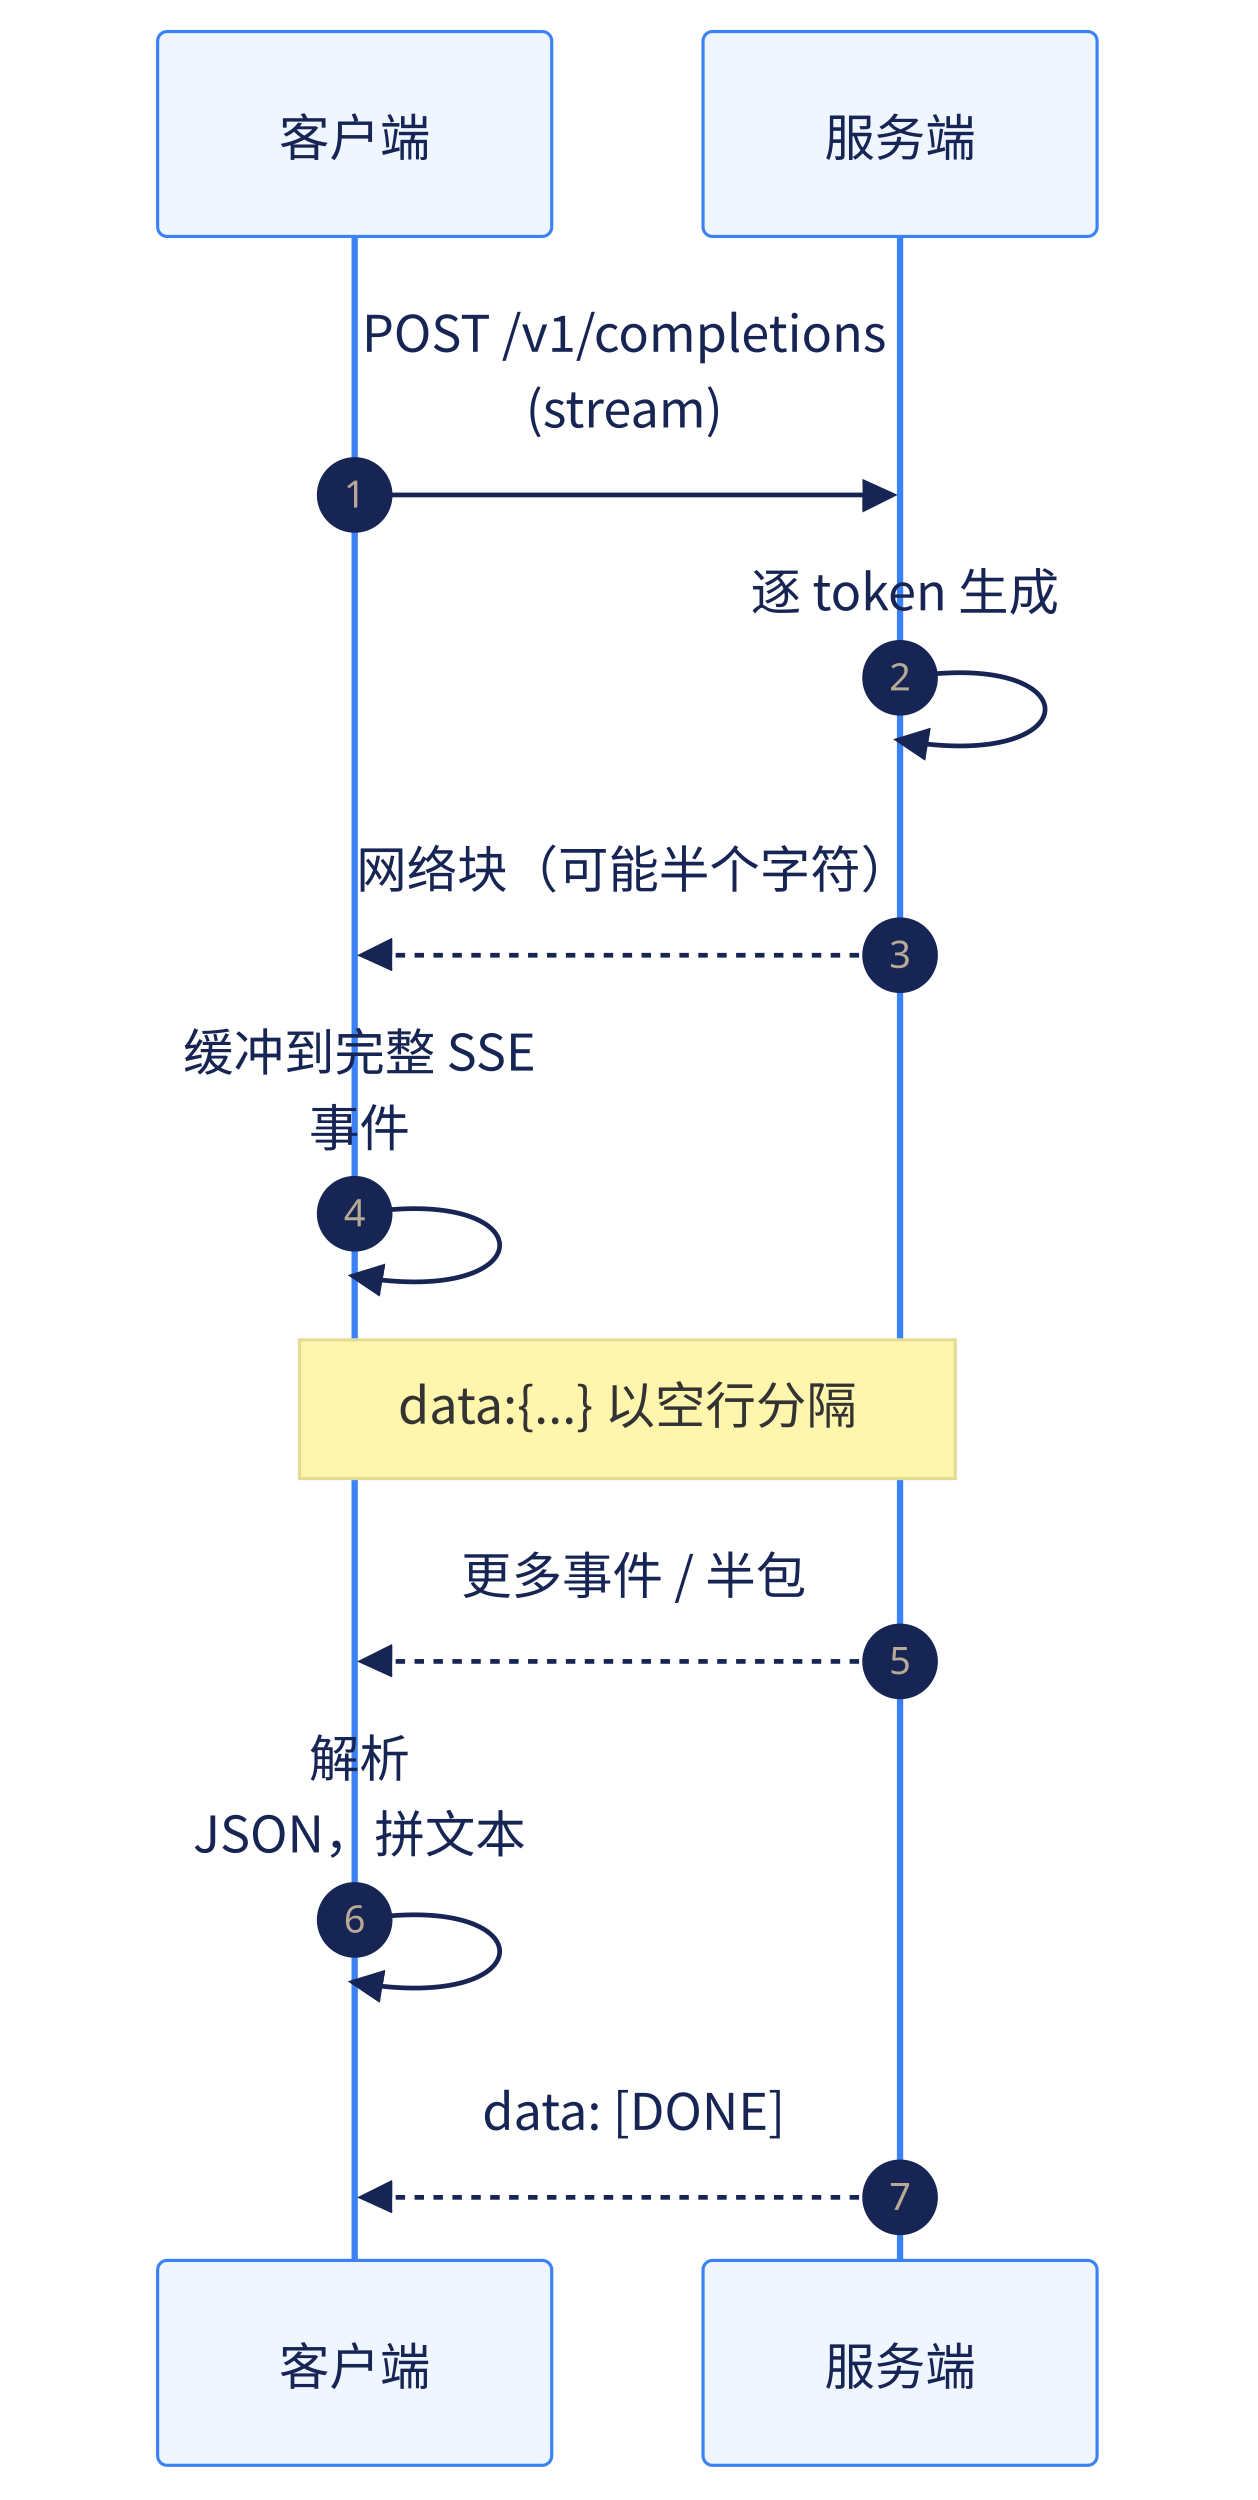
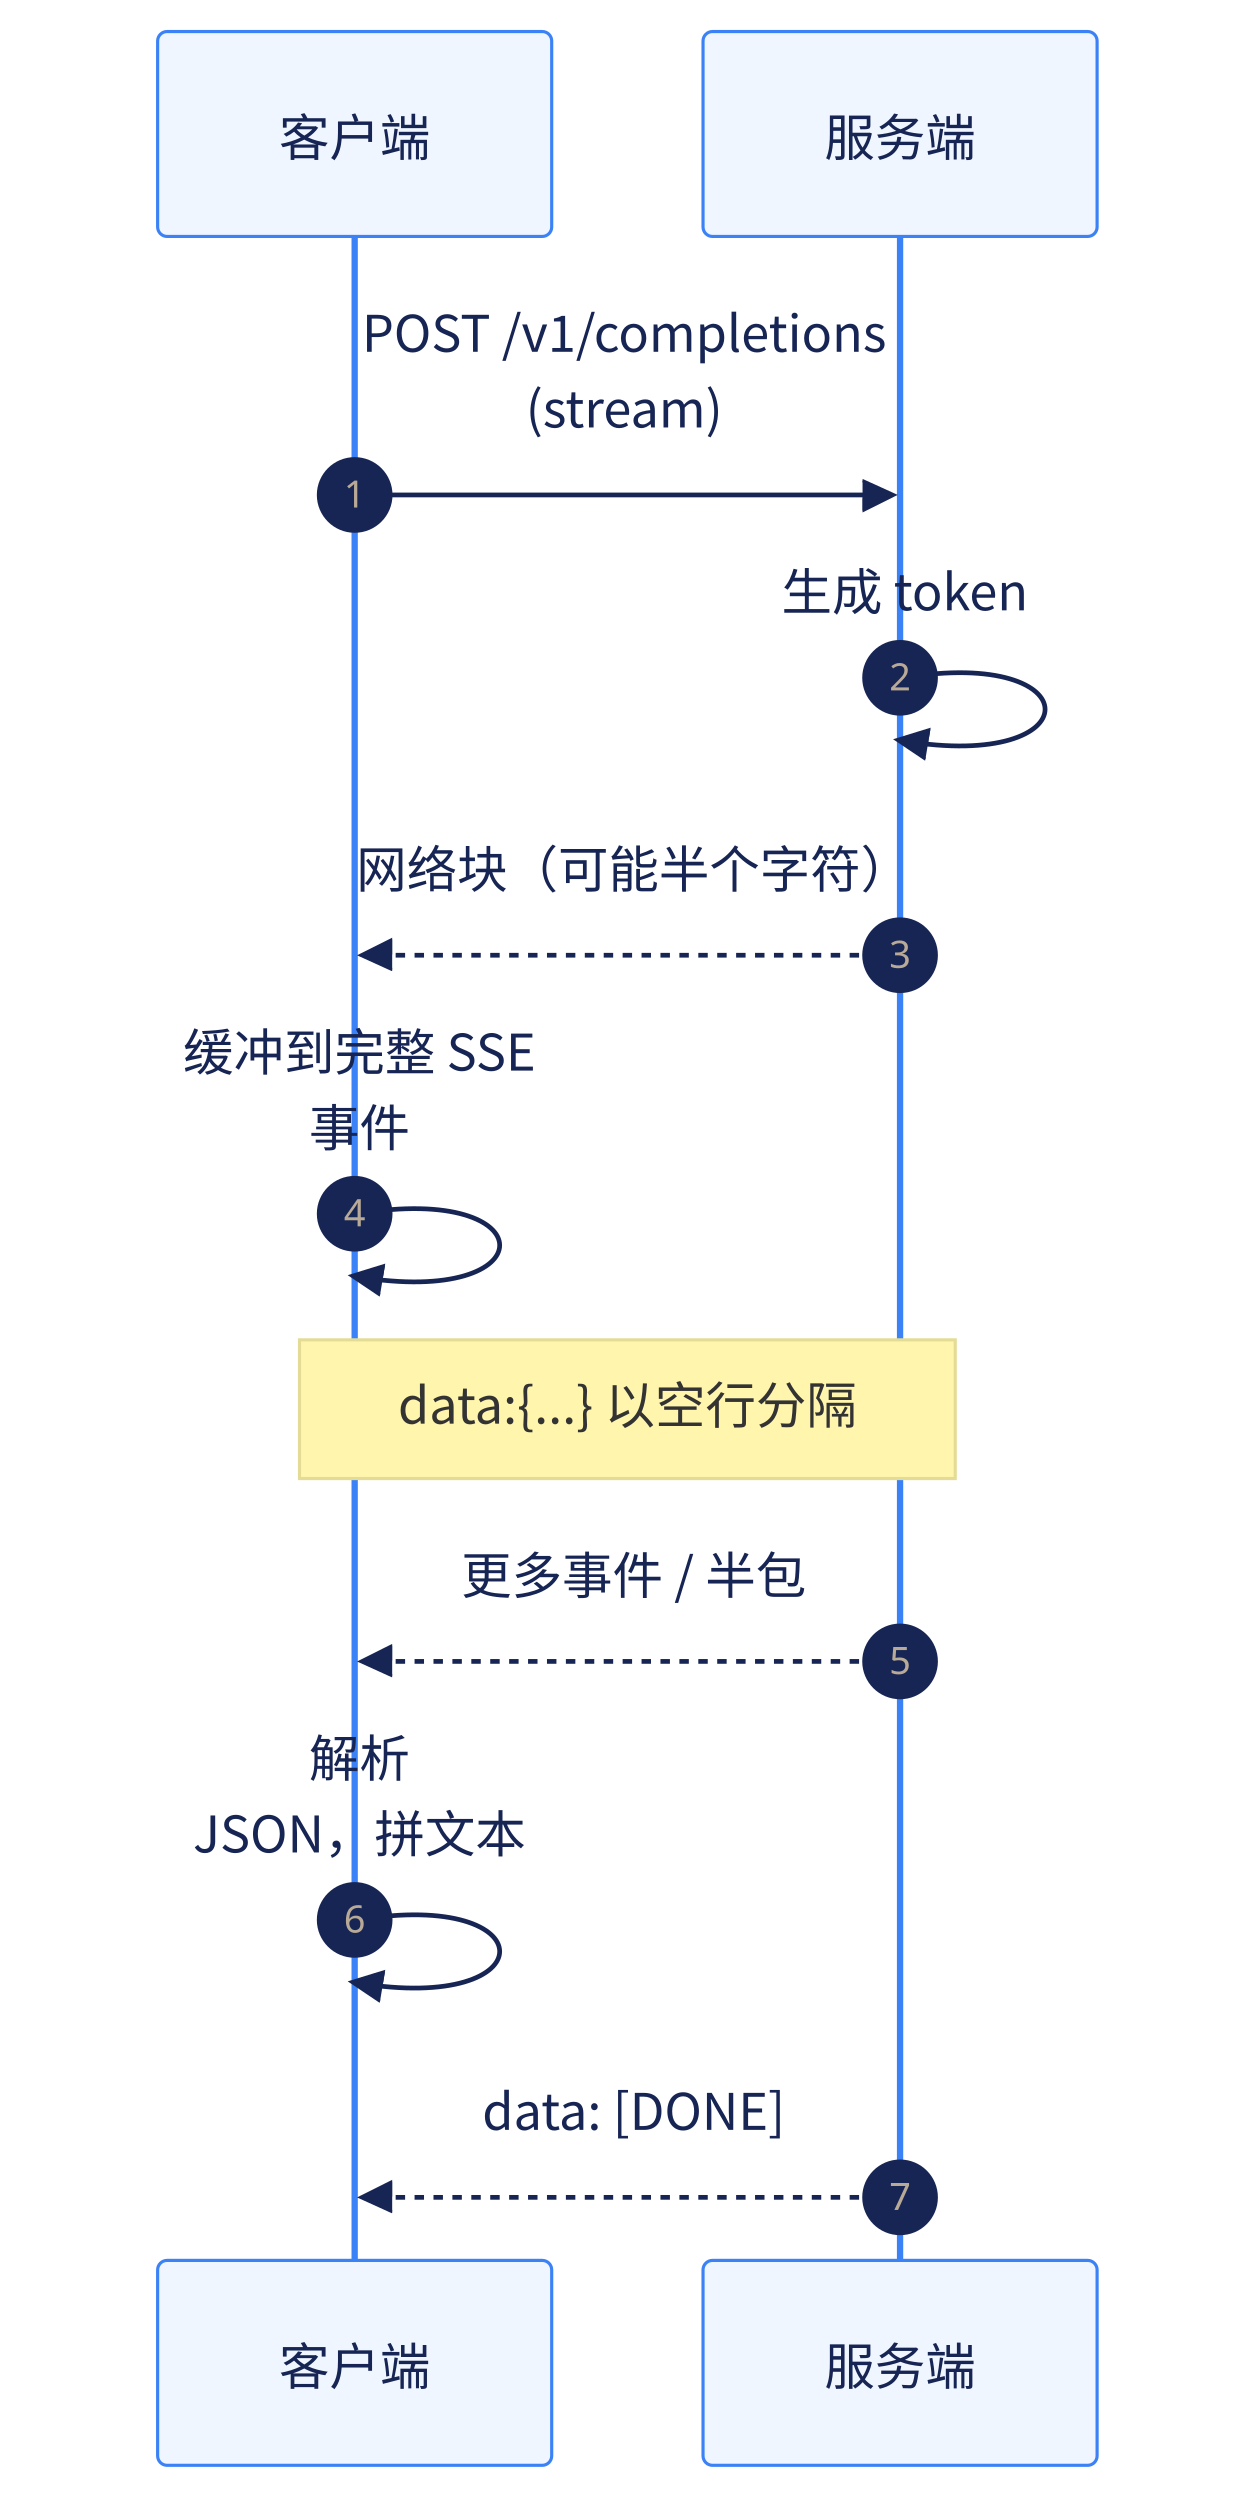
<svg xmlns="http://www.w3.org/2000/svg" id="my-svg" viewBox="-50 -10 399 793" role="graphics-document document" aria-roledescription="sequence" aria-describedby="chart-desc-my-svg" aria-labelledby="chart-title-my-svg" width="399" height="793">
  <g>
    <rect x="173" y="707" fill="#eaeaea" stroke="#666" width="125" height="65" name="S" rx="3" ry="3" class="actor actor-bottom" />
    <text x="235.5" y="739.5" dominant-baseline="central" alignment-baseline="central" class="actor actor-box" style="text-anchor: middle; font-size: 16px; font-weight: 400; font-family: &quot;PingFang SC&quot;, &quot;Noto Sans CJK SC&quot;, &quot;Microsoft YaHei&quot;, sans-serif;">
      <tspan x="235.5" dy="0">服务端</tspan>
    </text>
  </g>
  <g>
    <rect x="0" y="707" fill="#eaeaea" stroke="#666" width="125" height="65" name="C" rx="3" ry="3" class="actor actor-bottom" />
    <text x="62.5" y="739.5" dominant-baseline="central" alignment-baseline="central" class="actor actor-box" style="text-anchor: middle; font-size: 16px; font-weight: 400; font-family: &quot;PingFang SC&quot;, &quot;Noto Sans CJK SC&quot;, &quot;Microsoft YaHei&quot;, sans-serif;">
      <tspan x="62.5" dy="0">客户端</tspan>
    </text>
  </g>
  <g>
    <line id="actor1" x1="235.5" y1="65" x2="235.5" y2="707" class="actor-line 200" stroke-width="0.5px" stroke="#999" name="S" data-et="life-line" data-id="S" />
    <g id="root-1" data-et="participant" data-type="participant" data-id="S">
      <rect x="173" y="0" fill="#eaeaea" stroke="#666" width="125" height="65" name="S" rx="3" ry="3" class="actor actor-top" />
      <text x="235.5" y="32.5" dominant-baseline="central" alignment-baseline="central" class="actor actor-box" style="text-anchor: middle; font-size: 16px; font-weight: 400; font-family: &quot;PingFang SC&quot;, &quot;Noto Sans CJK SC&quot;, &quot;Microsoft YaHei&quot;, sans-serif;">
        <tspan x="235.5" dy="0">服务端</tspan>
      </text>
    </g>
  </g>
  <g>
    <line id="actor0" x1="62.5" y1="65" x2="62.5" y2="707" class="actor-line 200" stroke-width="0.5px" stroke="#999" name="C" data-et="life-line" data-id="C" />
    <g id="root-0" data-et="participant" data-type="participant" data-id="C">
      <rect x="0" y="0" fill="#eaeaea" stroke="#666" width="125" height="65" name="C" rx="3" ry="3" class="actor actor-top" />
      <text x="62.5" y="32.5" dominant-baseline="central" alignment-baseline="central" class="actor actor-box" style="text-anchor: middle; font-size: 16px; font-weight: 400; font-family: &quot;PingFang SC&quot;, &quot;Noto Sans CJK SC&quot;, &quot;Microsoft YaHei&quot;, sans-serif;">
        <tspan x="62.5" dy="0">客户端</tspan>
      </text>
    </g>
  </g>
  <style>#my-svg{font-family:"PingFang SC","Noto Sans CJK SC","Microsoft YaHei",sans-serif;font-size:18px;fill:#172554;}@keyframes edge-animation-frame{from{stroke-dashoffset:0;}}@keyframes dash{to{stroke-dashoffset:0;}}#my-svg .edge-animation-slow{stroke-dasharray:9,5!important;stroke-dashoffset:900;animation:dash 50s linear infinite;stroke-linecap:round;}#my-svg .edge-animation-fast{stroke-dasharray:9,5!important;stroke-dashoffset:900;animation:dash 20s linear infinite;stroke-linecap:round;}#my-svg .error-icon{fill:#fff7ed;}#my-svg .error-text{fill:#000812;stroke:#000812;}#my-svg .edge-thickness-normal{stroke-width:1px;}#my-svg .edge-thickness-thick{stroke-width:3.5px;}#my-svg .edge-pattern-solid{stroke-dasharray:0;}#my-svg .edge-thickness-invisible{stroke-width:0;fill:none;}#my-svg .edge-pattern-dashed{stroke-dasharray:3;}#my-svg .edge-pattern-dotted{stroke-dasharray:2;}#my-svg .marker{fill:#475569;stroke:#475569;}#my-svg .marker.cross{stroke:#475569;}#my-svg svg{font-family:"PingFang SC","Noto Sans CJK SC","Microsoft YaHei",sans-serif;font-size:18px;}#my-svg p{margin:0;}#my-svg .actor{stroke:#3b82f6;fill:#eff6ff;stroke-width:1;}#my-svg rect.actor.outer-path[data-look="neo"]{filter:drop-shadow( 1px 2px 2px rgba(185,185,185,1));}#my-svg rect.note[data-look="neo"]{stroke:hsl(52.683, 60%, 73.922%);fill:#fff5ad;filter:drop-shadow( 1px 2px 2px rgba(185,185,185,1));}#my-svg text.actor&gt;tspan{fill:#172554;stroke:none;}#my-svg .actor-line{stroke:#3b82f6;}#my-svg .innerArc{stroke-width:1.5;stroke-dasharray:none;}#my-svg .messageLine0{stroke-width:1.5;stroke-dasharray:none;stroke:#172554;}#my-svg .messageLine1{stroke-width:1.5;stroke-dasharray:2,2;stroke:#172554;}#my-svg [id$="-arrowhead"] path{fill:#172554;stroke:#172554;}#my-svg .sequenceNumber{fill:#b8aa96;}#my-svg [id$="-sequencenumber"]{fill:#172554;}#my-svg [id$="-crosshead"] path{fill:#172554;stroke:#172554;}#my-svg .messageText{fill:#172554;stroke:none;}#my-svg .labelBox{stroke:#3b82f6;fill:#eff6ff;filter:none;}#my-svg .labelText,#my-svg .labelText&gt;tspan{fill:#172554;stroke:none;}#my-svg .loopText,#my-svg .loopText&gt;tspan{fill:#172554;stroke:none;}#my-svg .sectionTitle,#my-svg .sectionTitle&gt;tspan{fill:#172554;stroke:none;}#my-svg .loopLine{stroke-width:2px;stroke-dasharray:2,2;stroke:#3b82f6;fill:#3b82f6;}#my-svg .note{stroke:hsl(52.683, 60%, 73.922%);fill:#fff5ad;}#my-svg .noteText,#my-svg .noteText&gt;tspan{fill:#333;stroke:none;font-weight:normal;}#my-svg .activation0{fill:#ecfdf5;stroke:hsl(151.765, 80.952%, 85.882%);}#my-svg .activation1{fill:#ecfdf5;stroke:hsl(151.765, 80.952%, 85.882%);}#my-svg .activation2{fill:#ecfdf5;stroke:hsl(151.765, 80.952%, 85.882%);}#my-svg .actorPopupMenu{position:absolute;}#my-svg .actorPopupMenuPanel{position:absolute;fill:#eff6ff;box-shadow:0px 8px 16px 0px rgba(0,0,0,0.2);filter:drop-shadow(3px 5px 2px rgb(0 0 0 / 0.4));}#my-svg .actor-man circle,#my-svg line{fill:#eff6ff;stroke-width:2px;}#my-svg g rect.rect{filter:drop-shadow( 1px 2px 2px rgba(185,185,185,1));stroke:#3b82f6;}#my-svg .node .neo-node{stroke:#3b82f6;}#my-svg [data-look="neo"].node rect,#my-svg [data-look="neo"].cluster rect,#my-svg [data-look="neo"].node polygon{stroke:url(#my-svg-gradient);filter:drop-shadow( 1px 2px 2px rgba(185,185,185,1));}#my-svg [data-look="neo"].swimlane.cluster rect{filter:none;}#my-svg [data-look="neo"].node path{stroke:url(#my-svg-gradient);stroke-width:1px;}#my-svg [data-look="neo"].node .outer-path{filter:drop-shadow( 1px 2px 2px rgba(185,185,185,1));}#my-svg [data-look="neo"].node .neo-line path{stroke:#3b82f6;filter:none;}#my-svg [data-look="neo"].node circle{stroke:url(#my-svg-gradient);filter:drop-shadow( 1px 2px 2px rgba(185,185,185,1));}#my-svg [data-look="neo"].node circle .state-start{fill:#000000;}#my-svg [data-look="neo"].icon-shape .icon{fill:url(#my-svg-gradient);filter:drop-shadow( 1px 2px 2px rgba(185,185,185,1));}#my-svg [data-look="neo"].icon-shape .icon-neo path{stroke:url(#my-svg-gradient);filter:drop-shadow( 1px 2px 2px rgba(185,185,185,1));}#my-svg :root{--mermaid-font-family:"PingFang SC","Noto Sans CJK SC","Microsoft YaHei",sans-serif;}</style>
  <g />
  <defs>
    <symbol id="my-svg-computer" width="24" height="24">
      <path transform="scale(.5)" d="M2 2v13h20v-13h-20zm18 11h-16v-9h16v9zm-10.228 6l.466-1h3.524l.467 1h-4.457zm14.228 3h-24l2-6h2.104l-1.33 4h18.45l-1.297-4h2.073l2 6zm-5-10h-14v-7h14v7z" />
    </symbol>
  </defs>
  <defs>
    <symbol id="my-svg-database" fill-rule="evenodd" clip-rule="evenodd">
      <path transform="scale(.5)" d="M12.258.001l.256.004.255.005.253.008.251.01.249.012.247.015.246.016.242.019.241.02.239.023.236.024.233.027.231.028.229.031.225.032.223.034.22.036.217.038.214.04.211.041.208.043.205.045.201.046.198.048.194.05.191.051.187.053.183.054.18.056.175.057.172.059.168.06.163.061.16.063.155.064.15.066.074.033.073.033.071.034.07.034.069.035.068.035.067.035.066.035.064.036.064.036.062.036.06.036.06.037.058.037.058.037.055.038.055.038.053.038.052.038.051.039.05.039.048.039.047.039.045.04.044.04.043.04.041.04.04.041.039.041.037.041.036.041.034.041.033.042.032.042.03.042.029.042.027.042.026.043.024.043.023.043.021.043.02.043.018.044.017.043.015.044.013.044.012.044.011.045.009.044.007.045.006.045.004.045.002.045.001.045v17l-.001.045-.002.045-.004.045-.006.045-.007.045-.009.044-.011.045-.012.044-.013.044-.015.044-.017.043-.018.044-.02.043-.021.043-.023.043-.024.043-.026.043-.027.042-.029.042-.03.042-.032.042-.033.042-.034.041-.036.041-.037.041-.039.041-.04.041-.041.04-.043.04-.044.04-.045.04-.047.039-.048.039-.05.039-.051.039-.052.038-.053.038-.055.038-.055.038-.058.037-.058.037-.06.037-.06.036-.062.036-.064.036-.064.036-.066.035-.067.035-.068.035-.069.035-.07.034-.071.034-.073.033-.074.033-.15.066-.155.064-.16.063-.163.061-.168.06-.172.059-.175.057-.18.056-.183.054-.187.053-.191.051-.194.05-.198.048-.201.046-.205.045-.208.043-.211.041-.214.04-.217.038-.22.036-.223.034-.225.032-.229.031-.231.028-.233.027-.236.024-.239.023-.241.02-.242.019-.246.016-.247.015-.249.012-.251.01-.253.008-.255.005-.256.004-.258.001-.258-.001-.256-.004-.255-.005-.253-.008-.251-.01-.249-.012-.247-.015-.245-.016-.243-.019-.241-.02-.238-.023-.236-.024-.234-.027-.231-.028-.228-.031-.226-.032-.223-.034-.22-.036-.217-.038-.214-.04-.211-.041-.208-.043-.204-.045-.201-.046-.198-.048-.195-.05-.19-.051-.187-.053-.184-.054-.179-.056-.176-.057-.172-.059-.167-.06-.164-.061-.159-.063-.155-.064-.151-.066-.074-.033-.072-.033-.072-.034-.07-.034-.069-.035-.068-.035-.067-.035-.066-.035-.064-.036-.063-.036-.062-.036-.061-.036-.06-.037-.058-.037-.057-.037-.056-.038-.055-.038-.053-.038-.052-.038-.051-.039-.049-.039-.049-.039-.046-.039-.046-.04-.044-.04-.043-.04-.041-.04-.04-.041-.039-.041-.037-.041-.036-.041-.034-.041-.033-.042-.032-.042-.03-.042-.029-.042-.027-.042-.026-.043-.024-.043-.023-.043-.021-.043-.02-.043-.018-.044-.017-.043-.015-.044-.013-.044-.012-.044-.011-.045-.009-.044-.007-.045-.006-.045-.004-.045-.002-.045-.001-.045v-17l.001-.045.002-.045.004-.045.006-.045.007-.045.009-.044.011-.045.012-.044.013-.044.015-.044.017-.043.018-.044.02-.043.021-.043.023-.043.024-.043.026-.043.027-.042.029-.042.03-.042.032-.042.033-.042.034-.041.036-.041.037-.041.039-.041.04-.041.041-.04.043-.04.044-.04.046-.04.046-.039.049-.039.049-.039.051-.039.052-.038.053-.038.055-.038.056-.038.057-.037.058-.037.06-.037.061-.036.062-.036.063-.036.064-.036.066-.035.067-.035.068-.035.069-.035.07-.034.072-.034.072-.033.074-.033.151-.066.155-.064.159-.063.164-.061.167-.06.172-.059.176-.057.179-.056.184-.054.187-.053.19-.051.195-.05.198-.048.201-.046.204-.045.208-.043.211-.041.214-.04.217-.038.22-.036.223-.034.226-.032.228-.031.231-.028.234-.027.236-.024.238-.023.241-.02.243-.019.245-.016.247-.015.249-.012.251-.01.253-.008.255-.005.256-.004.258-.001.258.001zm-9.258 20.499v.01l.001.021.003.021.004.022.005.021.006.022.007.022.009.023.01.022.011.023.012.023.013.023.015.023.016.024.017.023.018.024.019.024.021.024.022.025.023.024.024.025.052.049.056.05.061.051.066.051.07.051.075.051.079.052.084.052.088.052.092.052.097.052.102.051.105.052.11.052.114.051.119.051.123.051.127.05.131.05.135.05.139.048.144.049.147.047.152.047.155.047.16.045.163.045.167.043.171.043.176.041.178.041.183.039.187.039.19.037.194.035.197.035.202.033.204.031.209.03.212.029.216.027.219.025.222.024.226.021.23.02.233.018.236.016.24.015.243.012.246.01.249.008.253.005.256.004.259.001.26-.001.257-.004.254-.005.25-.008.247-.011.244-.012.241-.014.237-.016.233-.018.231-.021.226-.021.224-.024.22-.026.216-.027.212-.028.21-.031.205-.031.202-.034.198-.034.194-.036.191-.037.187-.039.183-.04.179-.04.175-.042.172-.043.168-.044.163-.045.16-.046.155-.046.152-.047.148-.048.143-.049.139-.049.136-.05.131-.05.126-.05.123-.051.118-.052.114-.051.11-.052.106-.052.101-.052.096-.052.092-.052.088-.053.083-.051.079-.052.074-.052.07-.051.065-.051.06-.051.056-.05.051-.05.023-.024.023-.025.021-.024.02-.024.019-.024.018-.024.017-.024.015-.023.014-.024.013-.023.012-.023.01-.023.01-.022.008-.022.006-.022.006-.022.004-.022.004-.021.001-.021.001-.021v-4.127l-.077.055-.08.053-.083.054-.085.053-.087.052-.09.052-.093.051-.095.05-.097.05-.1.049-.102.049-.105.048-.106.047-.109.047-.111.046-.114.045-.115.045-.118.044-.12.043-.122.042-.124.042-.126.041-.128.04-.13.04-.132.038-.134.038-.135.037-.138.037-.139.035-.142.035-.143.034-.144.033-.147.032-.148.031-.15.03-.151.03-.153.029-.154.027-.156.027-.158.026-.159.025-.161.024-.162.023-.163.022-.165.021-.166.02-.167.019-.169.018-.169.017-.171.016-.173.015-.173.014-.175.013-.175.012-.177.011-.178.01-.179.008-.179.008-.181.006-.182.005-.182.004-.184.003-.184.002h-.37l-.184-.002-.184-.003-.182-.004-.182-.005-.181-.006-.179-.008-.179-.008-.178-.01-.176-.011-.176-.012-.175-.013-.173-.014-.172-.015-.171-.016-.17-.017-.169-.018-.167-.019-.166-.02-.165-.021-.163-.022-.162-.023-.161-.024-.159-.025-.157-.026-.156-.027-.155-.027-.153-.029-.151-.03-.15-.03-.148-.031-.146-.032-.145-.033-.143-.034-.141-.035-.14-.035-.137-.037-.136-.037-.134-.038-.132-.038-.13-.04-.128-.04-.126-.041-.124-.042-.122-.042-.12-.044-.117-.043-.116-.045-.113-.045-.112-.046-.109-.047-.106-.047-.105-.048-.102-.049-.1-.049-.097-.05-.095-.05-.093-.052-.09-.051-.087-.052-.085-.053-.083-.054-.08-.054-.077-.054v4.127zm0-5.654v.011l.001.021.003.021.004.021.005.022.006.022.007.022.009.022.01.022.011.023.012.023.013.023.015.024.016.023.017.024.018.024.019.024.021.024.022.024.023.025.024.024.052.05.056.05.061.05.066.051.07.051.075.052.079.051.084.052.088.052.092.052.097.052.102.052.105.052.11.051.114.051.119.052.123.05.127.051.131.05.135.049.139.049.144.048.147.048.152.047.155.046.16.045.163.045.167.044.171.042.176.042.178.04.183.04.187.038.19.037.194.036.197.034.202.033.204.032.209.03.212.028.216.027.219.025.222.024.226.022.23.02.233.018.236.016.24.014.243.012.246.01.249.008.253.006.256.003.259.001.26-.001.257-.003.254-.006.25-.008.247-.01.244-.012.241-.015.237-.016.233-.018.231-.02.226-.022.224-.024.22-.025.216-.027.212-.029.21-.03.205-.032.202-.033.198-.035.194-.036.191-.037.187-.039.183-.039.179-.041.175-.042.172-.043.168-.044.163-.045.16-.045.155-.047.152-.047.148-.048.143-.048.139-.05.136-.049.131-.05.126-.051.123-.051.118-.051.114-.052.11-.052.106-.052.101-.052.096-.052.092-.052.088-.052.083-.052.079-.052.074-.051.07-.052.065-.051.06-.05.056-.051.051-.049.023-.025.023-.024.021-.025.02-.024.019-.024.018-.024.017-.024.015-.023.014-.023.013-.024.012-.022.01-.023.01-.023.008-.022.006-.022.006-.022.004-.021.004-.022.001-.021.001-.021v-4.139l-.077.054-.08.054-.083.054-.085.052-.087.053-.09.051-.093.051-.095.051-.097.05-.1.049-.102.049-.105.048-.106.047-.109.047-.111.046-.114.045-.115.044-.118.044-.12.044-.122.042-.124.042-.126.041-.128.04-.13.039-.132.039-.134.038-.135.037-.138.036-.139.036-.142.035-.143.033-.144.033-.147.033-.148.031-.15.03-.151.03-.153.028-.154.028-.156.027-.158.026-.159.025-.161.024-.162.023-.163.022-.165.021-.166.02-.167.019-.169.018-.169.017-.171.016-.173.015-.173.014-.175.013-.175.012-.177.011-.178.009-.179.009-.179.007-.181.007-.182.005-.182.004-.184.003-.184.002h-.37l-.184-.002-.184-.003-.182-.004-.182-.005-.181-.007-.179-.007-.179-.009-.178-.009-.176-.011-.176-.012-.175-.013-.173-.014-.172-.015-.171-.016-.17-.017-.169-.018-.167-.019-.166-.02-.165-.021-.163-.022-.162-.023-.161-.024-.159-.025-.157-.026-.156-.027-.155-.028-.153-.028-.151-.03-.15-.03-.148-.031-.146-.033-.145-.033-.143-.033-.141-.035-.14-.036-.137-.036-.136-.037-.134-.038-.132-.039-.13-.039-.128-.04-.126-.041-.124-.042-.122-.043-.12-.043-.117-.044-.116-.044-.113-.046-.112-.046-.109-.046-.106-.047-.105-.048-.102-.049-.1-.049-.097-.05-.095-.051-.093-.051-.09-.051-.087-.053-.085-.052-.083-.054-.08-.054-.077-.054v4.139zm0-5.666v.011l.001.02.003.022.004.021.005.022.006.021.007.022.009.023.01.022.011.023.012.023.013.023.015.023.016.024.017.024.018.023.019.024.021.025.022.024.023.024.024.025.052.05.056.05.061.05.066.051.07.051.075.052.079.051.084.052.088.052.092.052.097.052.102.052.105.051.11.052.114.051.119.051.123.051.127.05.131.05.135.05.139.049.144.048.147.048.152.047.155.046.16.045.163.045.167.043.171.043.176.042.178.04.183.04.187.038.19.037.194.036.197.034.202.033.204.032.209.03.212.028.216.027.219.025.222.024.226.021.23.02.233.018.236.017.24.014.243.012.246.01.249.008.253.006.256.003.259.001.26-.001.257-.003.254-.006.25-.008.247-.01.244-.013.241-.014.237-.016.233-.018.231-.02.226-.022.224-.024.22-.025.216-.027.212-.029.21-.03.205-.032.202-.033.198-.035.194-.036.191-.037.187-.039.183-.039.179-.041.175-.042.172-.043.168-.044.163-.045.16-.045.155-.047.152-.047.148-.048.143-.049.139-.049.136-.049.131-.051.126-.05.123-.051.118-.052.114-.051.11-.052.106-.052.101-.052.096-.052.092-.052.088-.052.083-.052.079-.052.074-.052.07-.051.065-.051.06-.051.056-.05.051-.049.023-.025.023-.025.021-.024.02-.024.019-.024.018-.024.017-.024.015-.023.014-.024.013-.023.012-.023.01-.022.01-.023.008-.022.006-.022.006-.022.004-.022.004-.021.001-.021.001-.021v-4.153l-.077.054-.08.054-.083.053-.085.053-.087.053-.09.051-.093.051-.095.051-.097.05-.1.049-.102.048-.105.048-.106.048-.109.046-.111.046-.114.046-.115.044-.118.044-.12.043-.122.043-.124.042-.126.041-.128.04-.13.039-.132.039-.134.038-.135.037-.138.036-.139.036-.142.034-.143.034-.144.033-.147.032-.148.032-.15.03-.151.03-.153.028-.154.028-.156.027-.158.026-.159.024-.161.024-.162.023-.163.023-.165.021-.166.02-.167.019-.169.018-.169.017-.171.016-.173.015-.173.014-.175.013-.175.012-.177.01-.178.01-.179.009-.179.007-.181.006-.182.006-.182.004-.184.003-.184.001-.185.001-.185-.001-.184-.001-.184-.003-.182-.004-.182-.006-.181-.006-.179-.007-.179-.009-.178-.01-.176-.01-.176-.012-.175-.013-.173-.014-.172-.015-.171-.016-.17-.017-.169-.018-.167-.019-.166-.02-.165-.021-.163-.023-.162-.023-.161-.024-.159-.024-.157-.026-.156-.027-.155-.028-.153-.028-.151-.03-.15-.03-.148-.032-.146-.032-.145-.033-.143-.034-.141-.034-.14-.036-.137-.036-.136-.037-.134-.038-.132-.039-.13-.039-.128-.041-.126-.041-.124-.041-.122-.043-.12-.043-.117-.044-.116-.044-.113-.046-.112-.046-.109-.046-.106-.048-.105-.048-.102-.048-.1-.05-.097-.049-.095-.051-.093-.051-.09-.052-.087-.052-.085-.053-.083-.053-.08-.054-.077-.054v4.153zm8.74-8.179l-.257.004-.254.005-.25.008-.247.011-.244.012-.241.014-.237.016-.233.018-.231.021-.226.022-.224.023-.22.026-.216.027-.212.028-.21.031-.205.032-.202.033-.198.034-.194.036-.191.038-.187.038-.183.04-.179.041-.175.042-.172.043-.168.043-.163.045-.16.046-.155.046-.152.048-.148.048-.143.048-.139.049-.136.05-.131.05-.126.051-.123.051-.118.051-.114.052-.11.052-.106.052-.101.052-.096.052-.092.052-.088.052-.083.052-.079.052-.074.051-.07.052-.065.051-.06.05-.056.05-.051.05-.023.025-.023.024-.021.024-.02.025-.019.024-.018.024-.017.023-.015.024-.014.023-.013.023-.012.023-.01.023-.01.022-.008.022-.006.023-.006.021-.004.022-.004.021-.001.021-.001.021.001.021.001.021.004.021.004.022.006.021.006.023.008.022.01.022.01.023.012.023.013.023.014.023.015.024.017.023.018.024.019.024.02.025.021.024.023.024.023.025.051.05.056.05.06.05.065.051.07.052.074.051.079.052.083.052.088.052.092.052.096.052.101.052.106.052.11.052.114.052.118.051.123.051.126.051.131.05.136.05.139.049.143.048.148.048.152.048.155.046.16.046.163.045.168.043.172.043.175.042.179.041.183.04.187.038.191.038.194.036.198.034.202.033.205.032.21.031.212.028.216.027.22.026.224.023.226.022.231.021.233.018.237.016.241.014.244.012.247.011.25.008.254.005.257.004.26.001.26-.001.257-.004.254-.005.25-.008.247-.011.244-.012.241-.014.237-.016.233-.018.231-.021.226-.022.224-.023.22-.026.216-.027.212-.028.21-.031.205-.032.202-.033.198-.034.194-.036.191-.038.187-.038.183-.04.179-.041.175-.042.172-.043.168-.043.163-.045.16-.046.155-.046.152-.048.148-.048.143-.048.139-.049.136-.05.131-.05.126-.051.123-.051.118-.051.114-.052.11-.052.106-.052.101-.052.096-.052.092-.052.088-.052.083-.052.079-.052.074-.051.07-.052.065-.051.06-.05.056-.05.051-.05.023-.025.023-.024.021-.024.02-.025.019-.024.018-.024.017-.023.015-.024.014-.023.013-.023.012-.023.01-.023.01-.022.008-.022.006-.023.006-.021.004-.022.004-.021.001-.021.001-.021-.001-.021-.001-.021-.004-.021-.004-.022-.006-.021-.006-.023-.008-.022-.01-.022-.01-.023-.012-.023-.013-.023-.014-.023-.015-.024-.017-.023-.018-.024-.019-.024-.02-.025-.021-.024-.023-.024-.023-.025-.051-.05-.056-.05-.06-.05-.065-.051-.07-.052-.074-.051-.079-.052-.083-.052-.088-.052-.092-.052-.096-.052-.101-.052-.106-.052-.11-.052-.114-.052-.118-.051-.123-.051-.126-.051-.131-.05-.136-.05-.139-.049-.143-.048-.148-.048-.152-.048-.155-.046-.16-.046-.163-.045-.168-.043-.172-.043-.175-.042-.179-.041-.183-.04-.187-.038-.191-.038-.194-.036-.198-.034-.202-.033-.205-.032-.21-.031-.212-.028-.216-.027-.22-.026-.224-.023-.226-.022-.231-.021-.233-.018-.237-.016-.241-.014-.244-.012-.247-.011-.25-.008-.254-.005-.257-.004-.26-.001-.26.001z" />
    </symbol>
  </defs>
  <defs>
    <symbol id="my-svg-clock" width="24" height="24">
      <path transform="scale(.5)" d="M12 2c5.514 0 10 4.486 10 10s-4.486 10-10 10-10-4.486-10-10 4.486-10 10-10zm0-2c-6.627 0-12 5.373-12 12s5.373 12 12 12 12-5.373 12-12-5.373-12-12-12zm5.848 12.459c.202.038.202.333.001.372-1.907.361-6.045 1.111-6.547 1.111-.719 0-1.301-.582-1.301-1.301 0-.512.77-5.447 1.125-7.445.034-.192.312-.181.343.014l.985 6.238 5.394 1.011z" />
    </symbol>
  </defs>
  <defs>
    <marker id="my-svg-arrowhead" refX="7.9" refY="5" markerUnits="userSpaceOnUse" markerWidth="12" markerHeight="12" orient="auto-start-reverse">
      <path d="M -1 0 L 10 5 L 0 10 z" />
    </marker>
  </defs>
  <defs>
    <marker id="my-svg-crosshead" markerWidth="15" markerHeight="8" orient="auto" refX="4" refY="4.5">
      <path fill="none" stroke="#000000" stroke-width="1pt" d="M 1,2 L 6,7 M 6,2 L 1,7" style="stroke-dasharray: 0, 0;" />
    </marker>
  </defs>
  <defs>
    <marker id="my-svg-filled-head" refX="15.5" refY="7" markerWidth="20" markerHeight="28" orient="auto">
      <path d="M 18,7 L9,13 L14,7 L9,1 Z" />
    </marker>
  </defs>
  <defs>
    <marker id="my-svg-sequencenumber" refX="15" refY="15" markerWidth="60" markerHeight="40" orient="auto">
      <circle cx="15" cy="15" r="6" />
    </marker>
  </defs>
  <defs>
    <marker id="my-svg-solidTopArrowHead" refX="7.9" refY="7.25" markerUnits="userSpaceOnUse" markerWidth="12" markerHeight="12" orient="auto-start-reverse">
      <path d="M 0 0 L 10 8 L 0 8 z" />
    </marker>
  </defs>
  <defs>
    <marker id="my-svg-solidBottomArrowHead" refX="7.9" refY="0.75" markerUnits="userSpaceOnUse" markerWidth="12" markerHeight="12" orient="auto-start-reverse">
      <path d="M 0 0 L 10 0 L 0 8 z" />
    </marker>
  </defs>
  <defs>
    <marker id="my-svg-stickTopArrowHead" refX="7.5" refY="7" markerUnits="userSpaceOnUse" markerWidth="12" markerHeight="12" orient="auto-start-reverse">
      <path d="M 0 0 L 7 7" stroke="black" stroke-width="1.5" fill="none" />
    </marker>
  </defs>
  <defs>
    <marker id="my-svg-stickBottomArrowHead" refX="7.5" refY="0" markerUnits="userSpaceOnUse" markerWidth="12" markerHeight="12" orient="auto-start-reverse">
      <path d="M 0 7 L 7 0" stroke="black" stroke-width="1.5" fill="none" />
    </marker>
  </defs>
  <g data-et="note" data-id="i5">
    <rect x="45" y="415" fill="#EDF2AE" stroke="#666" width="208" height="44" class="note" />
    <text x="149" y="420" text-anchor="middle" dominant-baseline="middle" alignment-baseline="middle" class="noteText" dy="1em" style="font-family: &quot;PingFang SC&quot;, &quot;Noto Sans CJK SC&quot;, &quot;Microsoft YaHei&quot;, sans-serif; font-size: 16px; font-weight: 400;">
      <tspan x="149">data:{...} 以空行分隔</tspan>
    </text>
  </g>
  <text x="148" y="80" text-anchor="middle" dominant-baseline="middle" alignment-baseline="middle" class="messageText" dy="1em" style="font-family: &quot;PingFang SC&quot;, &quot;Noto Sans CJK SC&quot;, &quot;Microsoft YaHei&quot;, sans-serif; font-size: 16px; font-weight: 400;">POST /v1/completions</text>
  <text x="148" y="104" text-anchor="middle" dominant-baseline="middle" alignment-baseline="middle" class="messageText" dy="1em" style="font-family: &quot;PingFang SC&quot;, &quot;Noto Sans CJK SC&quot;, &quot;Microsoft YaHei&quot;, sans-serif; font-size: 16px; font-weight: 400;">(stream)</text>
  <line x1="69.5" y1="147" x2="231.5" y2="147" class="messageLine0" data-et="message" data-id="i1" data-from="C" data-to="S" stroke-width="2" stroke="none" marker-end="url(#my-svg-arrowhead)" style="fill: none;" />
  <line x1="62.5" y1="147" x2="62.5" y2="147" stroke-width="0" marker-start="url(#my-svg-sequencenumber)" />
  <text x="62.5" y="151" font-family="sans-serif" font-size="12px" text-anchor="middle" class="sequenceNumber">1</text>
-   <text x="237" y="162" text-anchor="middle" dominant-baseline="middle" alignment-baseline="middle" class="messageText" dy="1em" style="font-family: &quot;PingFang SC&quot;, &quot;Noto Sans CJK SC&quot;, &quot;Microsoft YaHei&quot;, sans-serif; font-size: 16px; font-weight: 400;">逐 token 生成</text>
+   <text x="237" y="162" text-anchor="middle" dominant-baseline="middle" alignment-baseline="middle" class="messageText" dy="1em" style="font-family: &quot;PingFang SC&quot;, &quot;Noto Sans CJK SC&quot;, &quot;Microsoft YaHei&quot;, sans-serif; font-size: 16px; font-weight: 400;">生成 token</text>
  <path d="M 236.5,205 C 296.5,195 296.5,235 236.5,225" class="messageLine0" data-et="message" data-id="i2" data-from="S" data-to="S" stroke-width="2" stroke="none" marker-end="url(#my-svg-arrowhead)" x1="242.5" style="fill: none;" />
  <line x1="235.5" y1="205" x2="235.5" y2="205" stroke-width="0" marker-start="url(#my-svg-sequencenumber)" />
  <text x="235.5" y="209" font-family="sans-serif" font-size="12px" text-anchor="middle" class="sequenceNumber">2</text>
  <text x="151" y="250" text-anchor="middle" dominant-baseline="middle" alignment-baseline="middle" class="messageText" dy="1em" style="font-family: &quot;PingFang SC&quot;, &quot;Noto Sans CJK SC&quot;, &quot;Microsoft YaHei&quot;, sans-serif; font-size: 16px; font-weight: 400;">网络块（可能半个字符）</text>
  <line x1="240.5" y1="293" x2="66.5" y2="293" class="messageLine1" data-et="message" data-id="i3" data-from="S" data-to="C" stroke-width="2" stroke="none" marker-end="url(#my-svg-arrowhead)" style="stroke-dasharray: 3, 3; fill: none;" />
  <line x1="235.5" y1="293" x2="235.5" y2="293" stroke-width="0" marker-start="url(#my-svg-sequencenumber)" />
  <text x="235.5" y="297" font-family="sans-serif" font-size="12px" text-anchor="middle" class="sequenceNumber">3</text>
  <text x="64" y="308" text-anchor="middle" dominant-baseline="middle" alignment-baseline="middle" class="messageText" dy="1em" style="font-family: &quot;PingFang SC&quot;, &quot;Noto Sans CJK SC&quot;, &quot;Microsoft YaHei&quot;, sans-serif; font-size: 16px; font-weight: 400;">缓冲到完整 SSE</text>
  <text x="64" y="332" text-anchor="middle" dominant-baseline="middle" alignment-baseline="middle" class="messageText" dy="1em" style="font-family: &quot;PingFang SC&quot;, &quot;Noto Sans CJK SC&quot;, &quot;Microsoft YaHei&quot;, sans-serif; font-size: 16px; font-weight: 400;">事件</text>
  <path d="M 63.5,375 C 123.5,365 123.5,405 63.5,395" class="messageLine0" data-et="message" data-id="i4" data-from="C" data-to="C" stroke-width="2" stroke="none" marker-end="url(#my-svg-arrowhead)" x1="69.5" style="fill: none;" />
  <line x1="62.5" y1="375" x2="62.5" y2="375" stroke-width="0" marker-start="url(#my-svg-sequencenumber)" />
  <text x="62.5" y="379" font-family="sans-serif" font-size="12px" text-anchor="middle" class="sequenceNumber">4</text>
  <text x="151" y="474" text-anchor="middle" dominant-baseline="middle" alignment-baseline="middle" class="messageText" dy="1em" style="font-family: &quot;PingFang SC&quot;, &quot;Noto Sans CJK SC&quot;, &quot;Microsoft YaHei&quot;, sans-serif; font-size: 16px; font-weight: 400;">更多事件 / 半包</text>
  <line x1="240.5" y1="517" x2="66.5" y2="517" class="messageLine1" data-et="message" data-id="i6" data-from="S" data-to="C" stroke-width="2" stroke="none" marker-end="url(#my-svg-arrowhead)" style="stroke-dasharray: 3, 3; fill: none;" />
  <line x1="235.5" y1="517" x2="235.5" y2="517" stroke-width="0" marker-start="url(#my-svg-sequencenumber)" />
  <text x="235.5" y="521" font-family="sans-serif" font-size="12px" text-anchor="middle" class="sequenceNumber">5</text>
  <text x="64" y="532" text-anchor="middle" dominant-baseline="middle" alignment-baseline="middle" class="messageText" dy="1em" style="font-family: &quot;PingFang SC&quot;, &quot;Noto Sans CJK SC&quot;, &quot;Microsoft YaHei&quot;, sans-serif; font-size: 16px; font-weight: 400;">解析</text>
  <text x="64" y="556" text-anchor="middle" dominant-baseline="middle" alignment-baseline="middle" class="messageText" dy="1em" style="font-family: &quot;PingFang SC&quot;, &quot;Noto Sans CJK SC&quot;, &quot;Microsoft YaHei&quot;, sans-serif; font-size: 16px; font-weight: 400;">JSON，拼文本</text>
  <path d="M 63.5,599 C 123.5,589 123.5,629 63.5,619" class="messageLine0" data-et="message" data-id="i7" data-from="C" data-to="C" stroke-width="2" stroke="none" marker-end="url(#my-svg-arrowhead)" x1="69.5" style="fill: none;" />
  <line x1="62.5" y1="599" x2="62.5" y2="599" stroke-width="0" marker-start="url(#my-svg-sequencenumber)" />
  <text x="62.5" y="603" font-family="sans-serif" font-size="12px" text-anchor="middle" class="sequenceNumber">6</text>
  <text x="151" y="644" text-anchor="middle" dominant-baseline="middle" alignment-baseline="middle" class="messageText" dy="1em" style="font-family: &quot;PingFang SC&quot;, &quot;Noto Sans CJK SC&quot;, &quot;Microsoft YaHei&quot;, sans-serif; font-size: 16px; font-weight: 400;">data: [DONE]</text>
  <line x1="240.5" y1="687" x2="66.5" y2="687" class="messageLine1" data-et="message" data-id="i8" data-from="S" data-to="C" stroke-width="2" stroke="none" marker-end="url(#my-svg-arrowhead)" style="stroke-dasharray: 3, 3; fill: none;" />
  <line x1="235.5" y1="687" x2="235.5" y2="687" stroke-width="0" marker-start="url(#my-svg-sequencenumber)" />
  <text x="235.5" y="691" font-family="sans-serif" font-size="12px" text-anchor="middle" class="sequenceNumber">7</text>
</svg>
